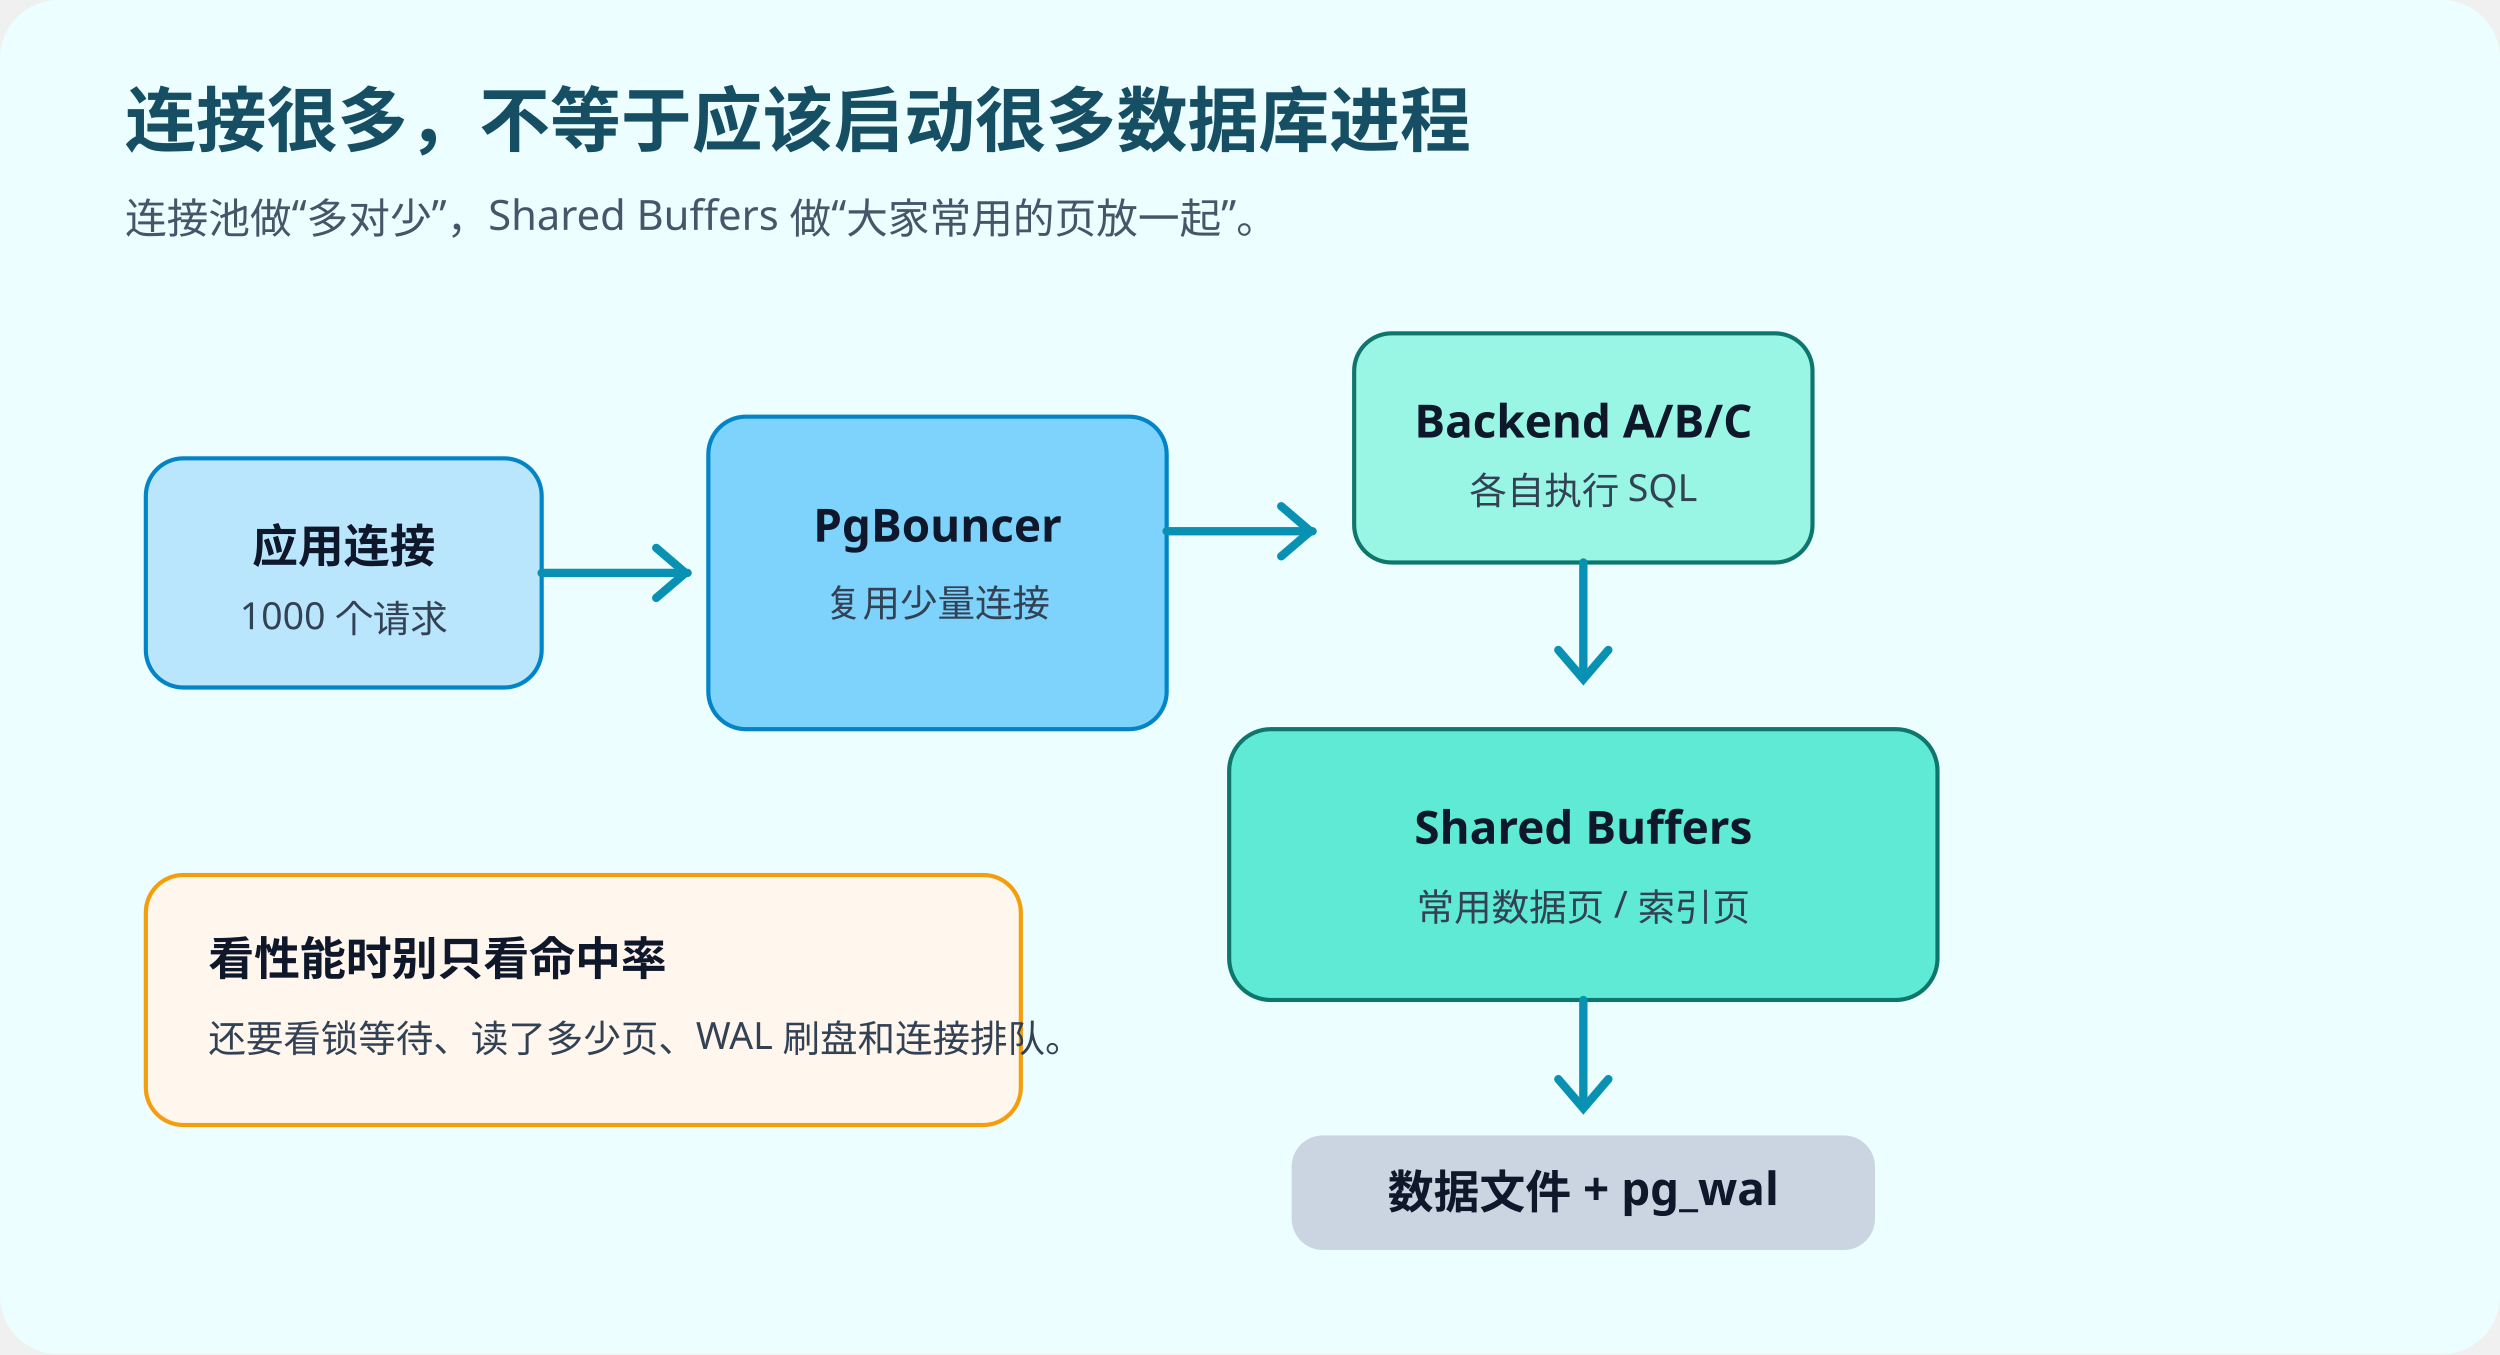
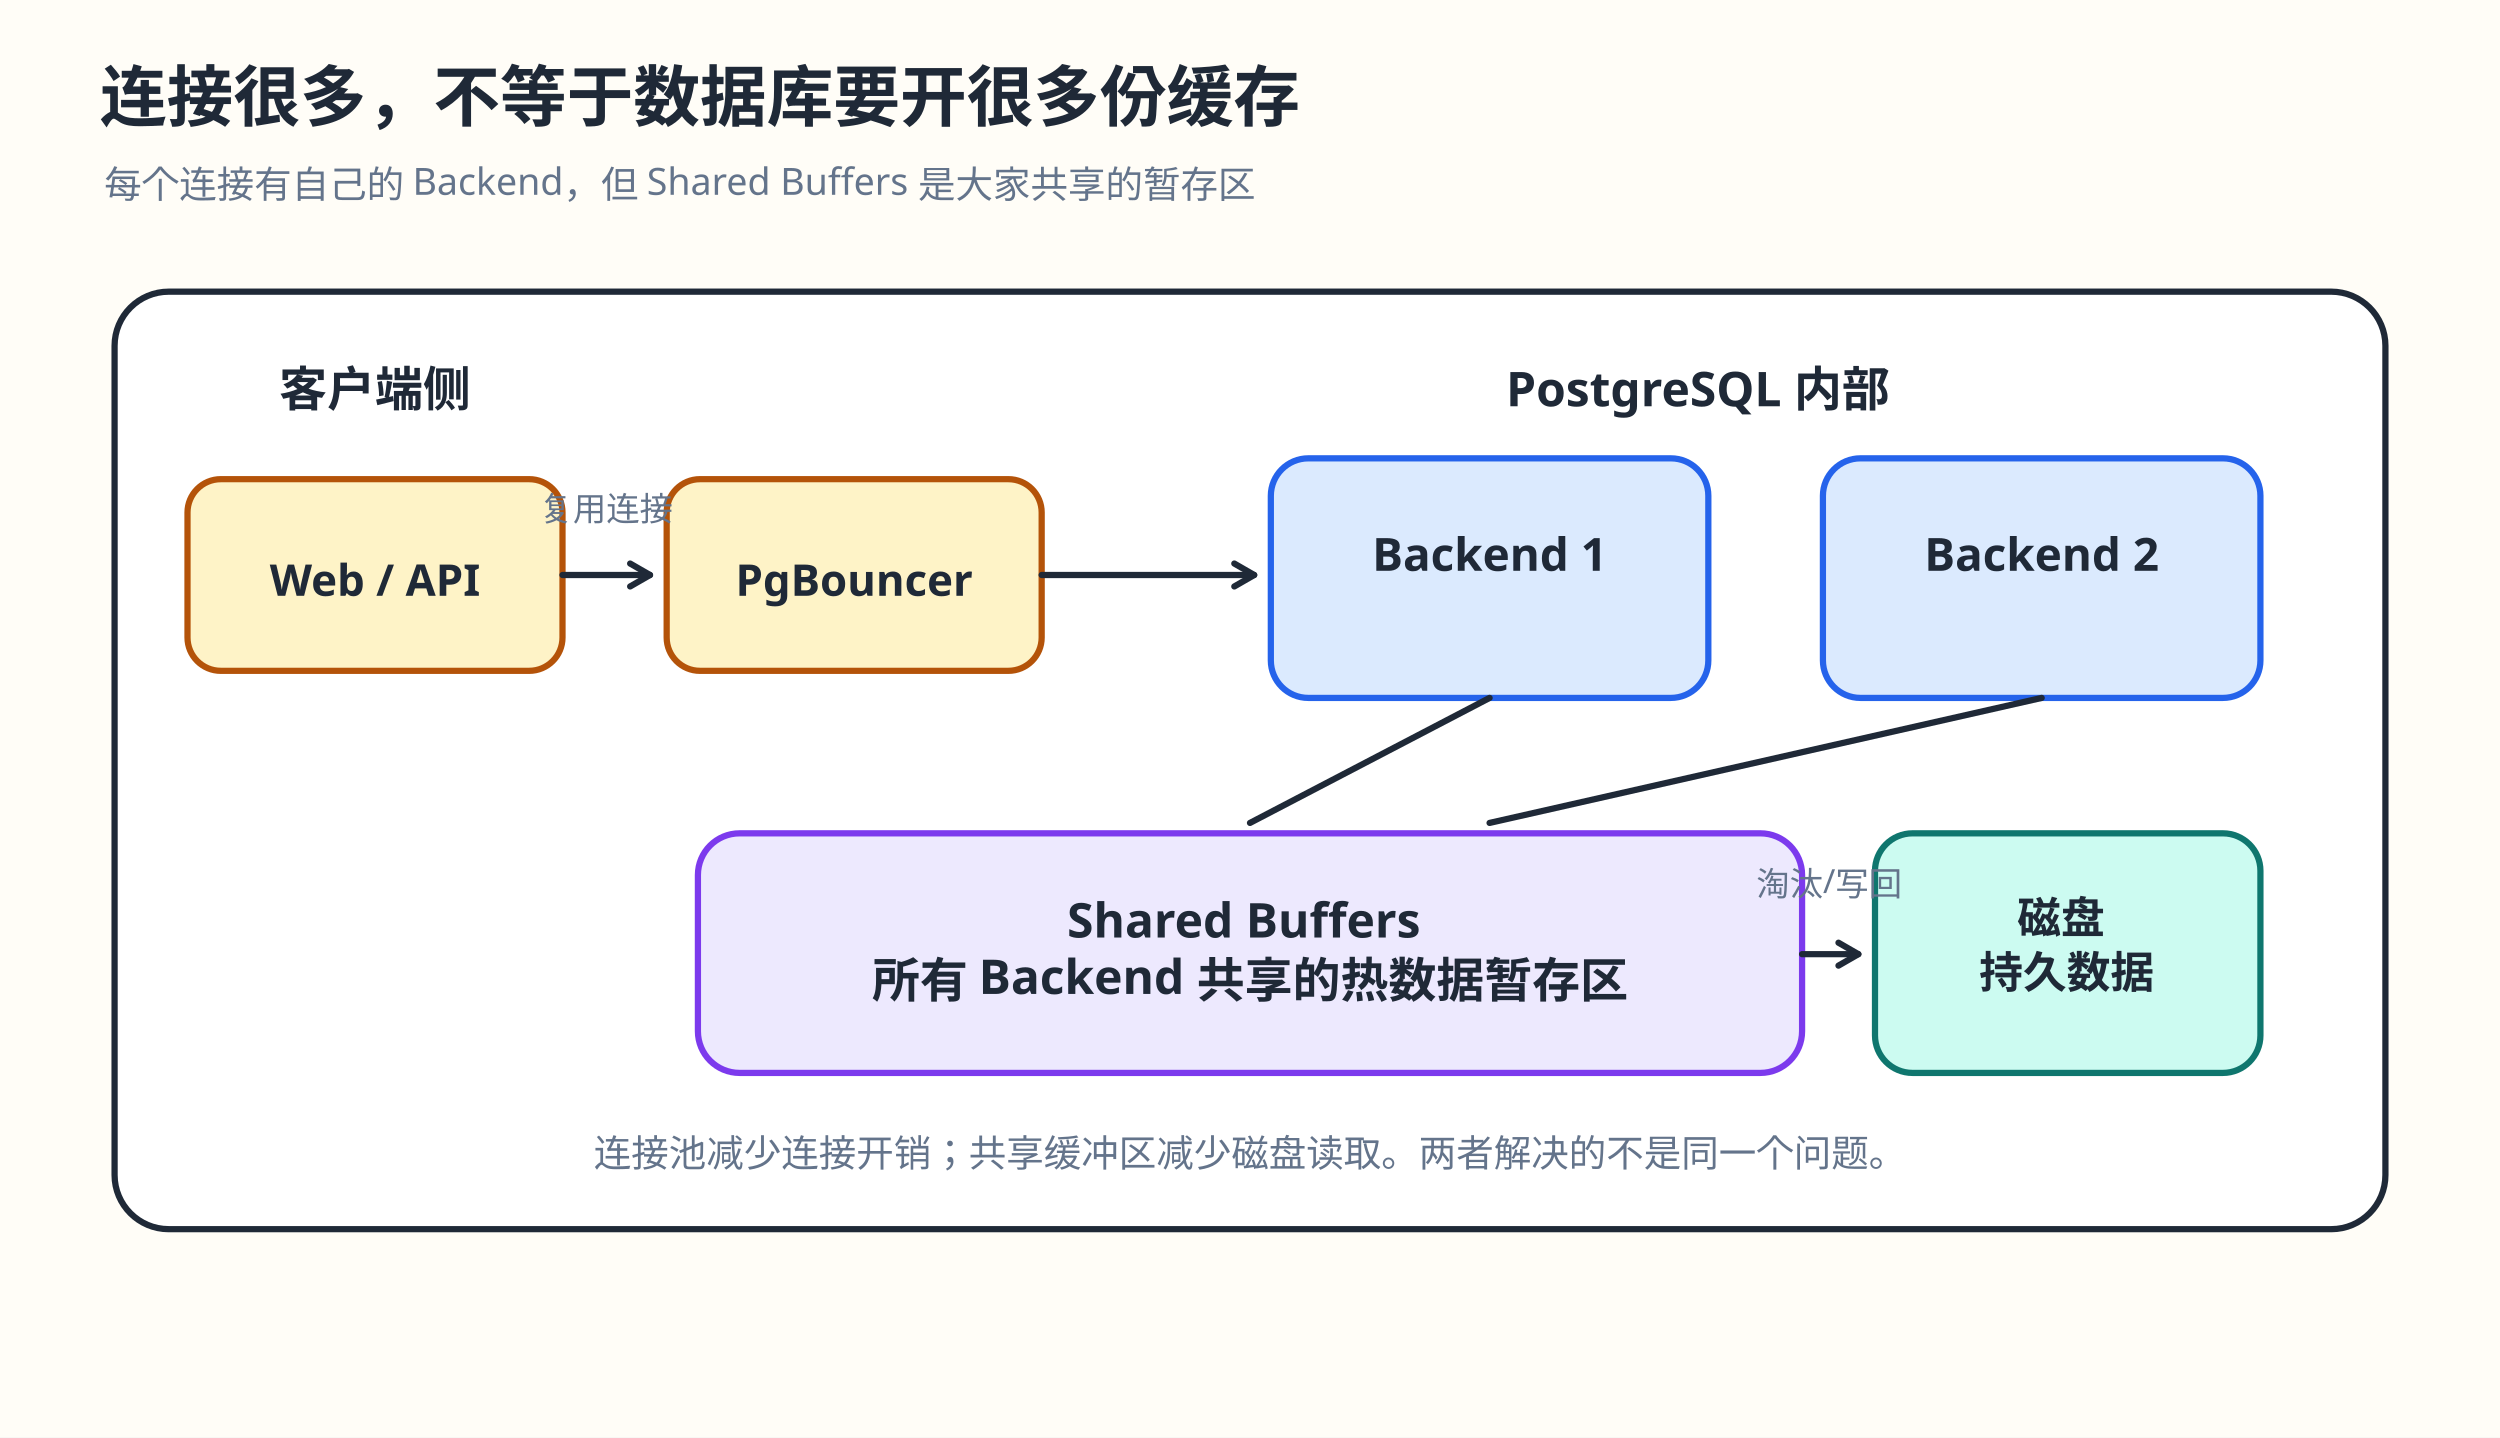
- <svg xmlns="http://www.w3.org/2000/svg" viewBox="0 0 1200 650" role="img" aria-labelledby="title desc">
-   <rect width="1200" height="650" rx="28" fill="#ecfeff" />
-   <text x="60" y="70" fill="#164e63" font-family="system-ui,sans-serif" font-size="34" font-weight="700">连接很多，不等于应该启动很多数据库进程</text>
-   <text x="60" y="112" fill="#475569" font-family="system-ui,sans-serif" font-size="20">连接池做“多对少”，Shared Buffers 做“大家常用的页放一起”。</text>
-   <style>.h{fill:#0f172a;font:700 22px system-ui,sans-serif}.s{fill:#334155;font:500 18px system-ui,sans-serif}.a{stroke:#0891b2;stroke-width:4;stroke-linecap:round}</style>
-   <rect x="70" y="220" width="190" height="110" rx="18" fill="#bae6fd" stroke="#0284c7" stroke-width="2" />
-   <text x="165" y="270" text-anchor="middle" class="h">应用连接</text>
-   <text x="165" y="302" text-anchor="middle" class="s">1000 个请求</text>
-   <rect x="340" y="200" width="220" height="150" rx="18" fill="#7dd3fc" stroke="#0284c7" stroke-width="2" />
-   <text x="450" y="260" text-anchor="middle" class="h">PgBouncer</text>
-   <text x="450" y="296" text-anchor="middle" class="s">复用少量连接</text>
-   <path d="M260 275h70" class="a" />
-   <path d="m315 263 14 12-14 12" fill="none" class="a" />
-   <rect x="650" y="160" width="220" height="110" rx="18" fill="#99f6e4" stroke="#0f766e" stroke-width="2" />
-   <text x="760" y="210" text-anchor="middle" class="h">Backend A/B/C</text>
-   <text x="760" y="242" text-anchor="middle" class="s">各自执行 SQL</text>
-   <path d="M560 255h70M760 270v55" class="a" />
-   <path d="m615 243 14 12-14 12M748 312l12 14 12-14" fill="none" class="a" />
-   <rect x="590" y="350" width="340" height="130" rx="20" fill="#5eead4" stroke="#0f766e" stroke-width="2" />
-   <text x="760" y="405" text-anchor="middle" class="h">Shared Buffers</text>
-   <text x="760" y="442" text-anchor="middle" class="s">常用数据页 / 索引页</text>
-   <path d="M760 480v50" class="a" />
-   <path d="m748 518 12 14 12-14" fill="none" class="a" />
-   <rect x="620" y="545" width="280" height="55" rx="15" fill="#cbd5e1" />
-   <text x="760" y="580" text-anchor="middle" class="h">数据文件 + pg_wal</text>
-   <rect x="70" y="420" width="420" height="120" rx="18" fill="#fff7ed" stroke="#f59e0b" stroke-width="2" />
-   <text x="100" y="468" class="h">看性能时别只看命中率</text>
-   <text x="100" y="505" class="s">还要看锁等待、读了多少页、WAL 刷盘和连接排队。</text>
+ <svg xmlns="http://www.w3.org/2000/svg" viewBox="0 0 1200 690" role="img" aria-labelledby="title desc">
+   <rect width="1200" height="690" fill="#fffdf7" />
+   <text x="48" y="58" text-anchor="start" fill="#1f2937" font-family="'Comic Sans MS','Bradley Hand','Marker Felt','PingFang SC','Microsoft YaHei',sans-serif" font-size="32" font-weight="700">
+     <tspan x="48" dy="0">连接很多，不等于数据库要开很多份缓存</tspan>
+   </text>
+   <text x="50" y="95" text-anchor="start" fill="#64748b" font-family="'Comic Sans MS','Bradley Hand','Marker Felt','PingFang SC','Microsoft YaHei',sans-serif" font-size="18" font-weight="400">
+     <tspan x="50" dy="0">每个连接有自己的 Backend，但 Shared Buffers 是大家共享的暂存区</tspan>
+   </text>
+   <rect x="55" y="140" width="1090" height="450" rx="26" fill="#ffffff" fill-opacity="1" stroke="#1f2937" stroke-width="3" stroke-linejoin="round" />
+   <text x="180" y="195" text-anchor="middle" fill="#1f2937" font-family="'Comic Sans MS','Bradley Hand','Marker Felt','PingFang SC','Microsoft YaHei',sans-serif" font-size="23" font-weight="700">
+     <tspan x="180" dy="0">客户端侧</tspan>
+   </text>
+   <rect x="90" y="230" width="180" height="92" rx="16" fill="#fef3c7" fill-opacity="1" stroke="#b45309" stroke-width="3" stroke-linejoin="round" />
+   <text x="180" y="286" text-anchor="middle" fill="#1f2937" font-family="'Comic Sans MS','Bradley Hand','Marker Felt','PingFang SC','Microsoft YaHei',sans-serif" font-size="21" font-weight="700">
+     <tspan x="180" dy="0">Web / API</tspan>
+   </text>
+   <rect x="320" y="230" width="180" height="92" rx="16" fill="#fef3c7" fill-opacity="1" stroke="#b45309" stroke-width="3" stroke-linejoin="round" />
+   <text x="410" y="286" text-anchor="middle" fill="#1f2937" font-family="'Comic Sans MS','Bradley Hand','Marker Felt','PingFang SC','Microsoft YaHei',sans-serif" font-size="21" font-weight="700">
+     <tspan x="410" dy="0">PgBouncer</tspan>
+   </text>
+   <path d="M 270 276 L 312 276" fill="none" stroke="#1f2937" stroke-width="3" stroke-linecap="round" stroke-linejoin="round" />
+   <path d="M 302.474,281.5 L 312,276 L 302.474,270.5" fill="none" stroke="#1f2937" stroke-width="3" stroke-linecap="round" stroke-linejoin="round" />
+   <text x="291" y="250" text-anchor="middle" fill="#64748b" font-family="'Comic Sans MS','Bradley Hand','Marker Felt','PingFang SC','Microsoft YaHei',sans-serif" font-size="16" font-weight="400">
+     <tspan x="291" dy="0">复用连接</tspan>
+   </text>
+   <text x="815" y="195" text-anchor="middle" fill="#1f2937" font-family="'Comic Sans MS','Bradley Hand','Marker Felt','PingFang SC','Microsoft YaHei',sans-serif" font-size="23" font-weight="700">
+     <tspan x="815" dy="0">PostgreSQL 内部</tspan>
+   </text>
+   <rect x="610" y="220" width="210" height="115" rx="18" fill="#dbeafe" fill-opacity="1" stroke="#2563eb" stroke-width="3" stroke-linejoin="round" />
+   <text x="715" y="274" text-anchor="middle" fill="#1f2937" font-family="'Comic Sans MS','Bradley Hand','Marker Felt','PingFang SC','Microsoft YaHei',sans-serif" font-size="22" font-weight="700">
+     <tspan x="715" dy="0">Backend 1</tspan>
+   </text>
+   <rect x="875" y="220" width="210" height="115" rx="18" fill="#dbeafe" fill-opacity="1" stroke="#2563eb" stroke-width="3" stroke-linejoin="round" />
+   <text x="980" y="274" text-anchor="middle" fill="#1f2937" font-family="'Comic Sans MS','Bradley Hand','Marker Felt','PingFang SC','Microsoft YaHei',sans-serif" font-size="22" font-weight="700">
+     <tspan x="980" dy="0">Backend 2</tspan>
+   </text>
+   <path d="M 500 276 L 602 276" fill="none" stroke="#1f2937" stroke-width="3" stroke-linecap="round" stroke-linejoin="round" />
+   <path d="M 592.474,281.5 L 602,276 L 592.474,270.5" fill="none" stroke="#1f2937" stroke-width="3" stroke-linecap="round" stroke-linejoin="round" />
+   <rect x="335" y="400" width="530" height="115" rx="20" fill="#ede9fe" fill-opacity="1" stroke="#7c3aed" stroke-width="3" stroke-linejoin="round" />
+   <text x="600" y="450" text-anchor="middle" fill="#1f2937" font-family="'Comic Sans MS','Bradley Hand','Marker Felt','PingFang SC','Microsoft YaHei',sans-serif" font-size="23" font-weight="700">
+     <tspan x="600" dy="0">Shared Buffers</tspan>
+     <tspan x="600" dy="28.75">所有 Backend 共享的热数据暂存区</tspan>
+   </text>
+   <path d="M 715 335 L 600 395" fill="none" stroke="#1f2937" stroke-width="3" stroke-linecap="round" stroke-linejoin="round" />
+   <path d="M 980 335 L 715 395" fill="none" stroke="#1f2937" stroke-width="3" stroke-linecap="round" stroke-linejoin="round" />
+   <rect x="900" y="400" width="185" height="115" rx="18" fill="#ccfbf1" fill-opacity="1" stroke="#0f766e" stroke-width="3" stroke-linejoin="round" />
+   <text x="992" y="448" text-anchor="middle" fill="#1f2937" font-family="'Comic Sans MS','Bradley Hand','Marker Felt','PingFang SC','Microsoft YaHei',sans-serif" font-size="21" font-weight="700">
+     <tspan x="992" dy="0">磁盘</tspan>
+     <tspan x="992" dy="26.25">持久数据</tspan>
+   </text>
+   <path d="M 865 458 L 892 458" fill="none" stroke="#1f2937" stroke-width="3" stroke-linecap="round" stroke-linejoin="round" />
+   <path d="M 882.474,463.5 L 892,458 L 882.474,452.5" fill="none" stroke="#1f2937" stroke-width="3" stroke-linecap="round" stroke-linejoin="round" />
+   <text x="878" y="430" text-anchor="middle" fill="#64748b" font-family="'Comic Sans MS','Bradley Hand','Marker Felt','PingFang SC','Microsoft YaHei',sans-serif" font-size="16" font-weight="400">
+     <tspan x="878" dy="0">淘汰/写回</tspan>
+   </text>
+   <text x="600" y="560" text-anchor="middle" fill="#64748b" font-family="'Comic Sans MS','Bradley Hand','Marker Felt','PingFang SC','Microsoft YaHei',sans-serif" font-size="18" font-weight="400">
+     <tspan x="600" dy="0">连接池减少连接开销；共享缓冲区减少磁盘读取。两者解决的不是同一个问题。</tspan>
+   </text>
</svg>
